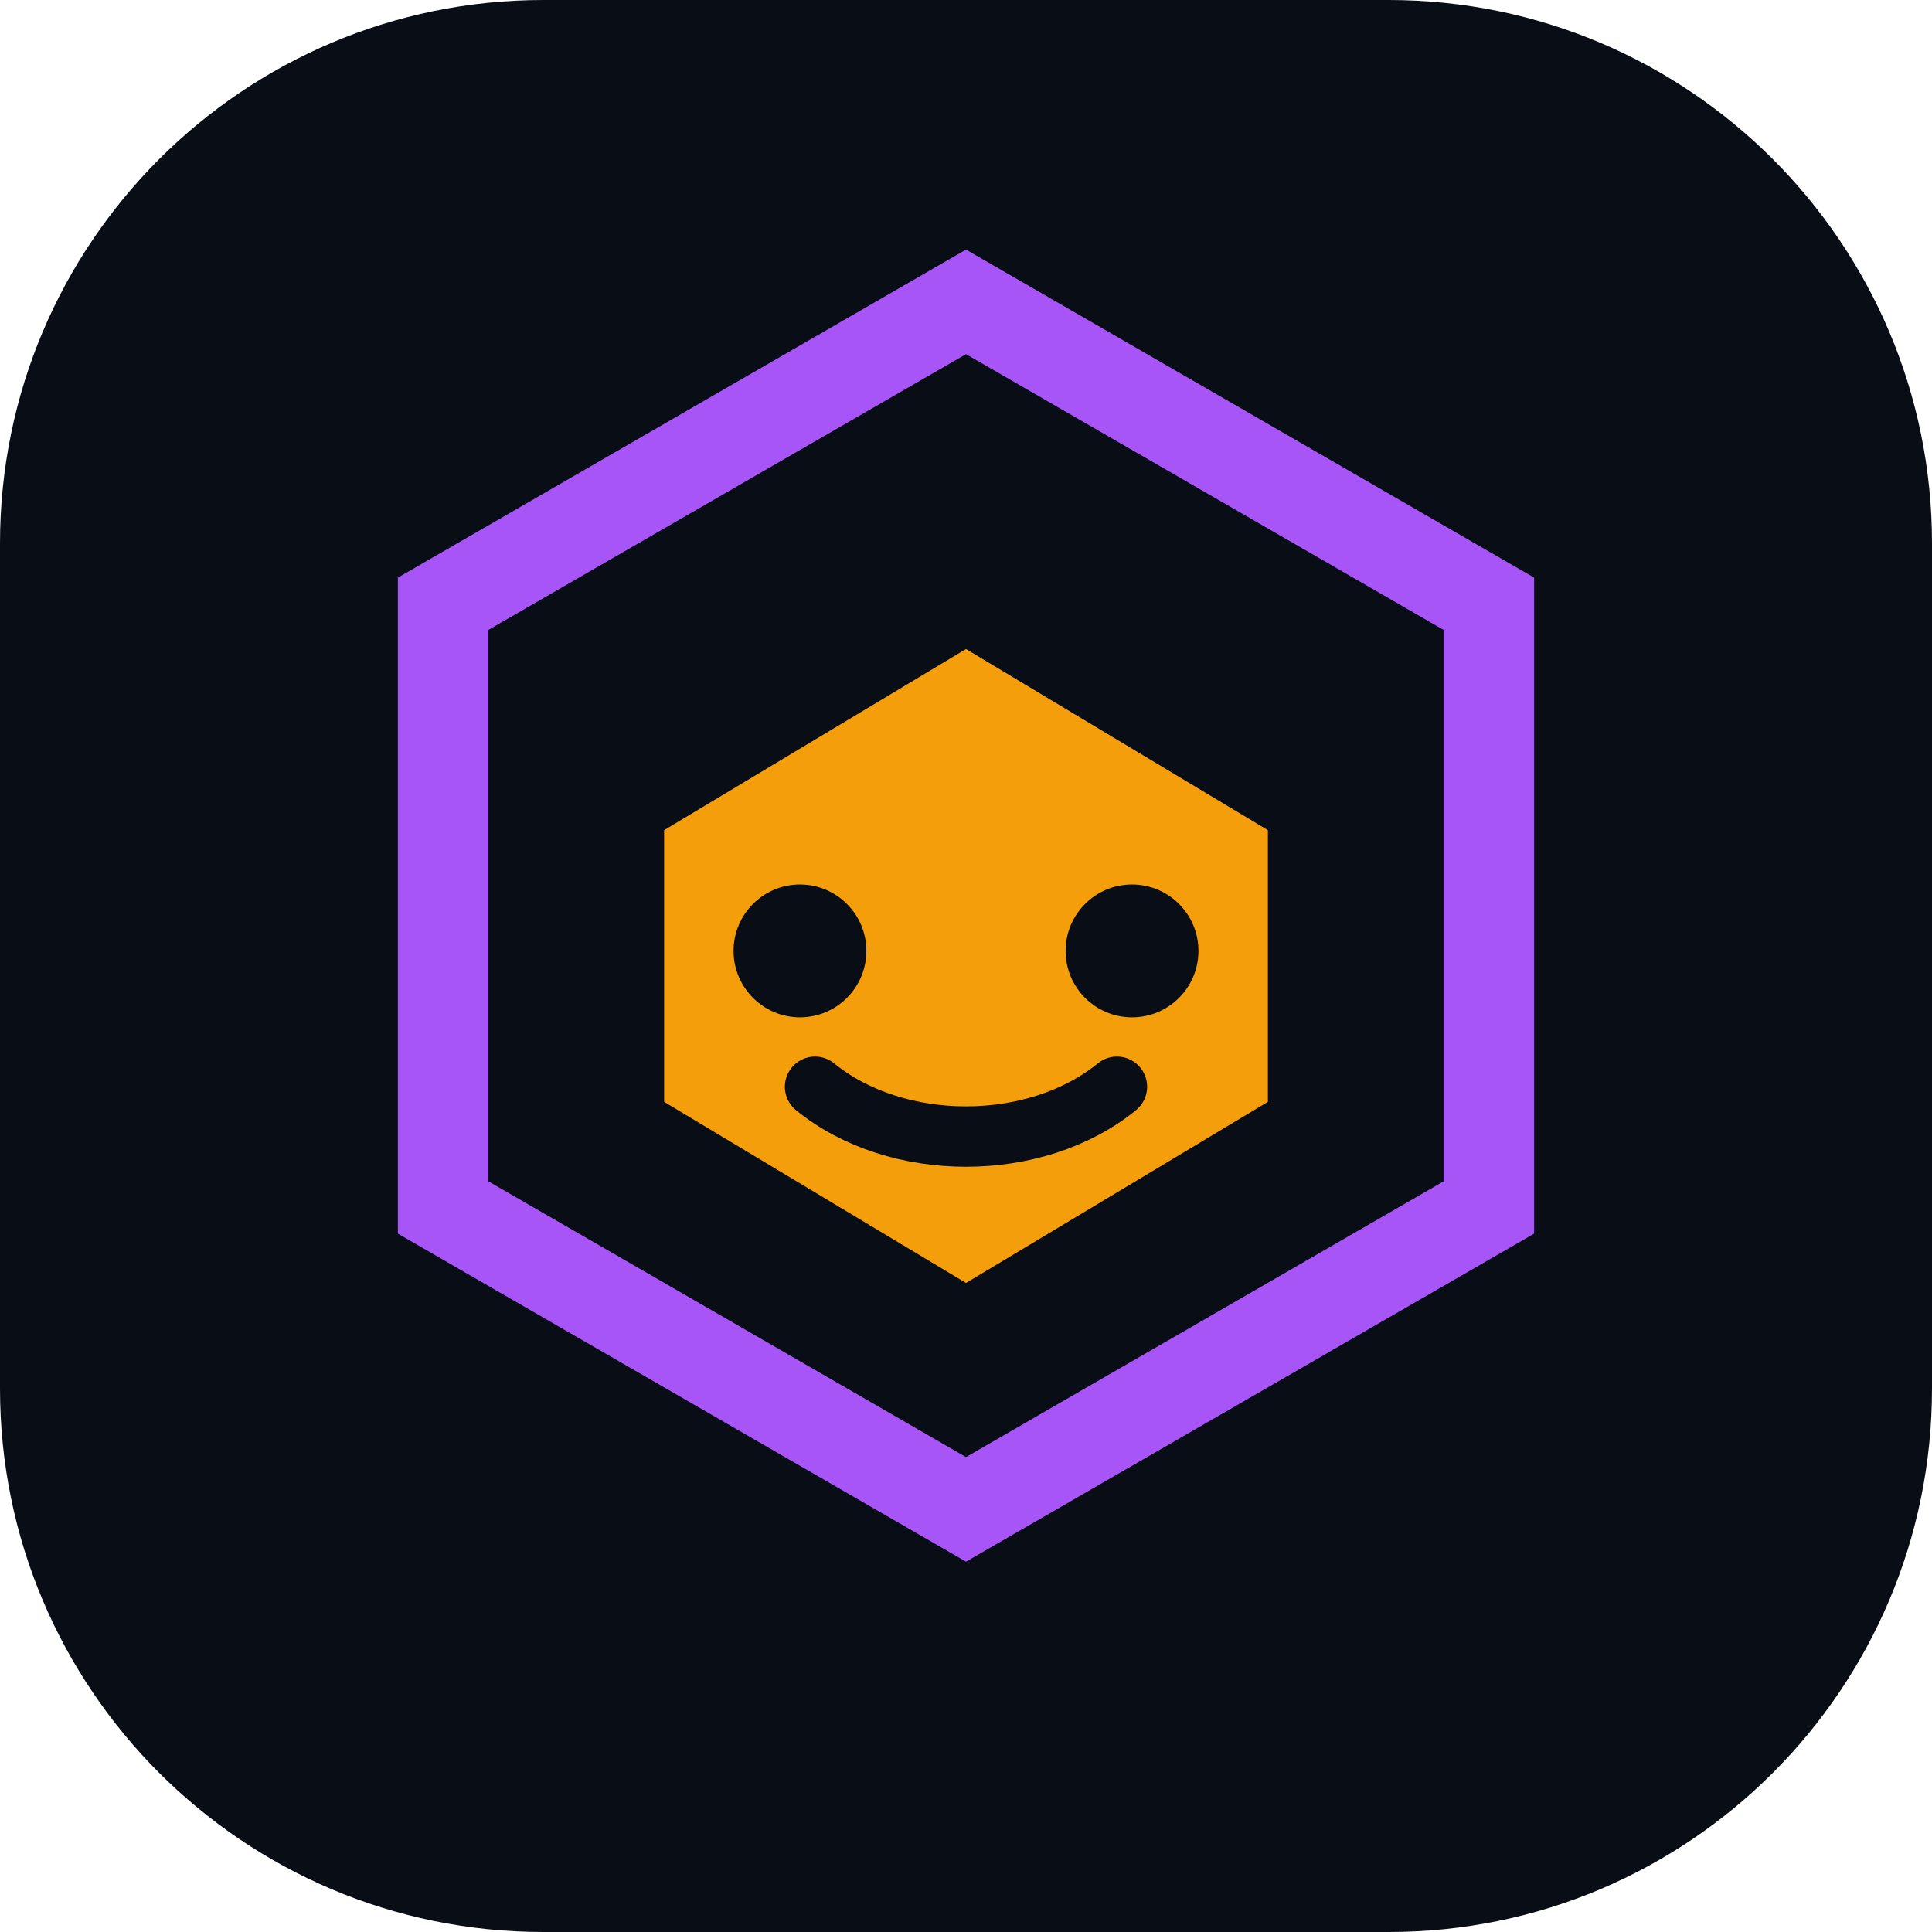
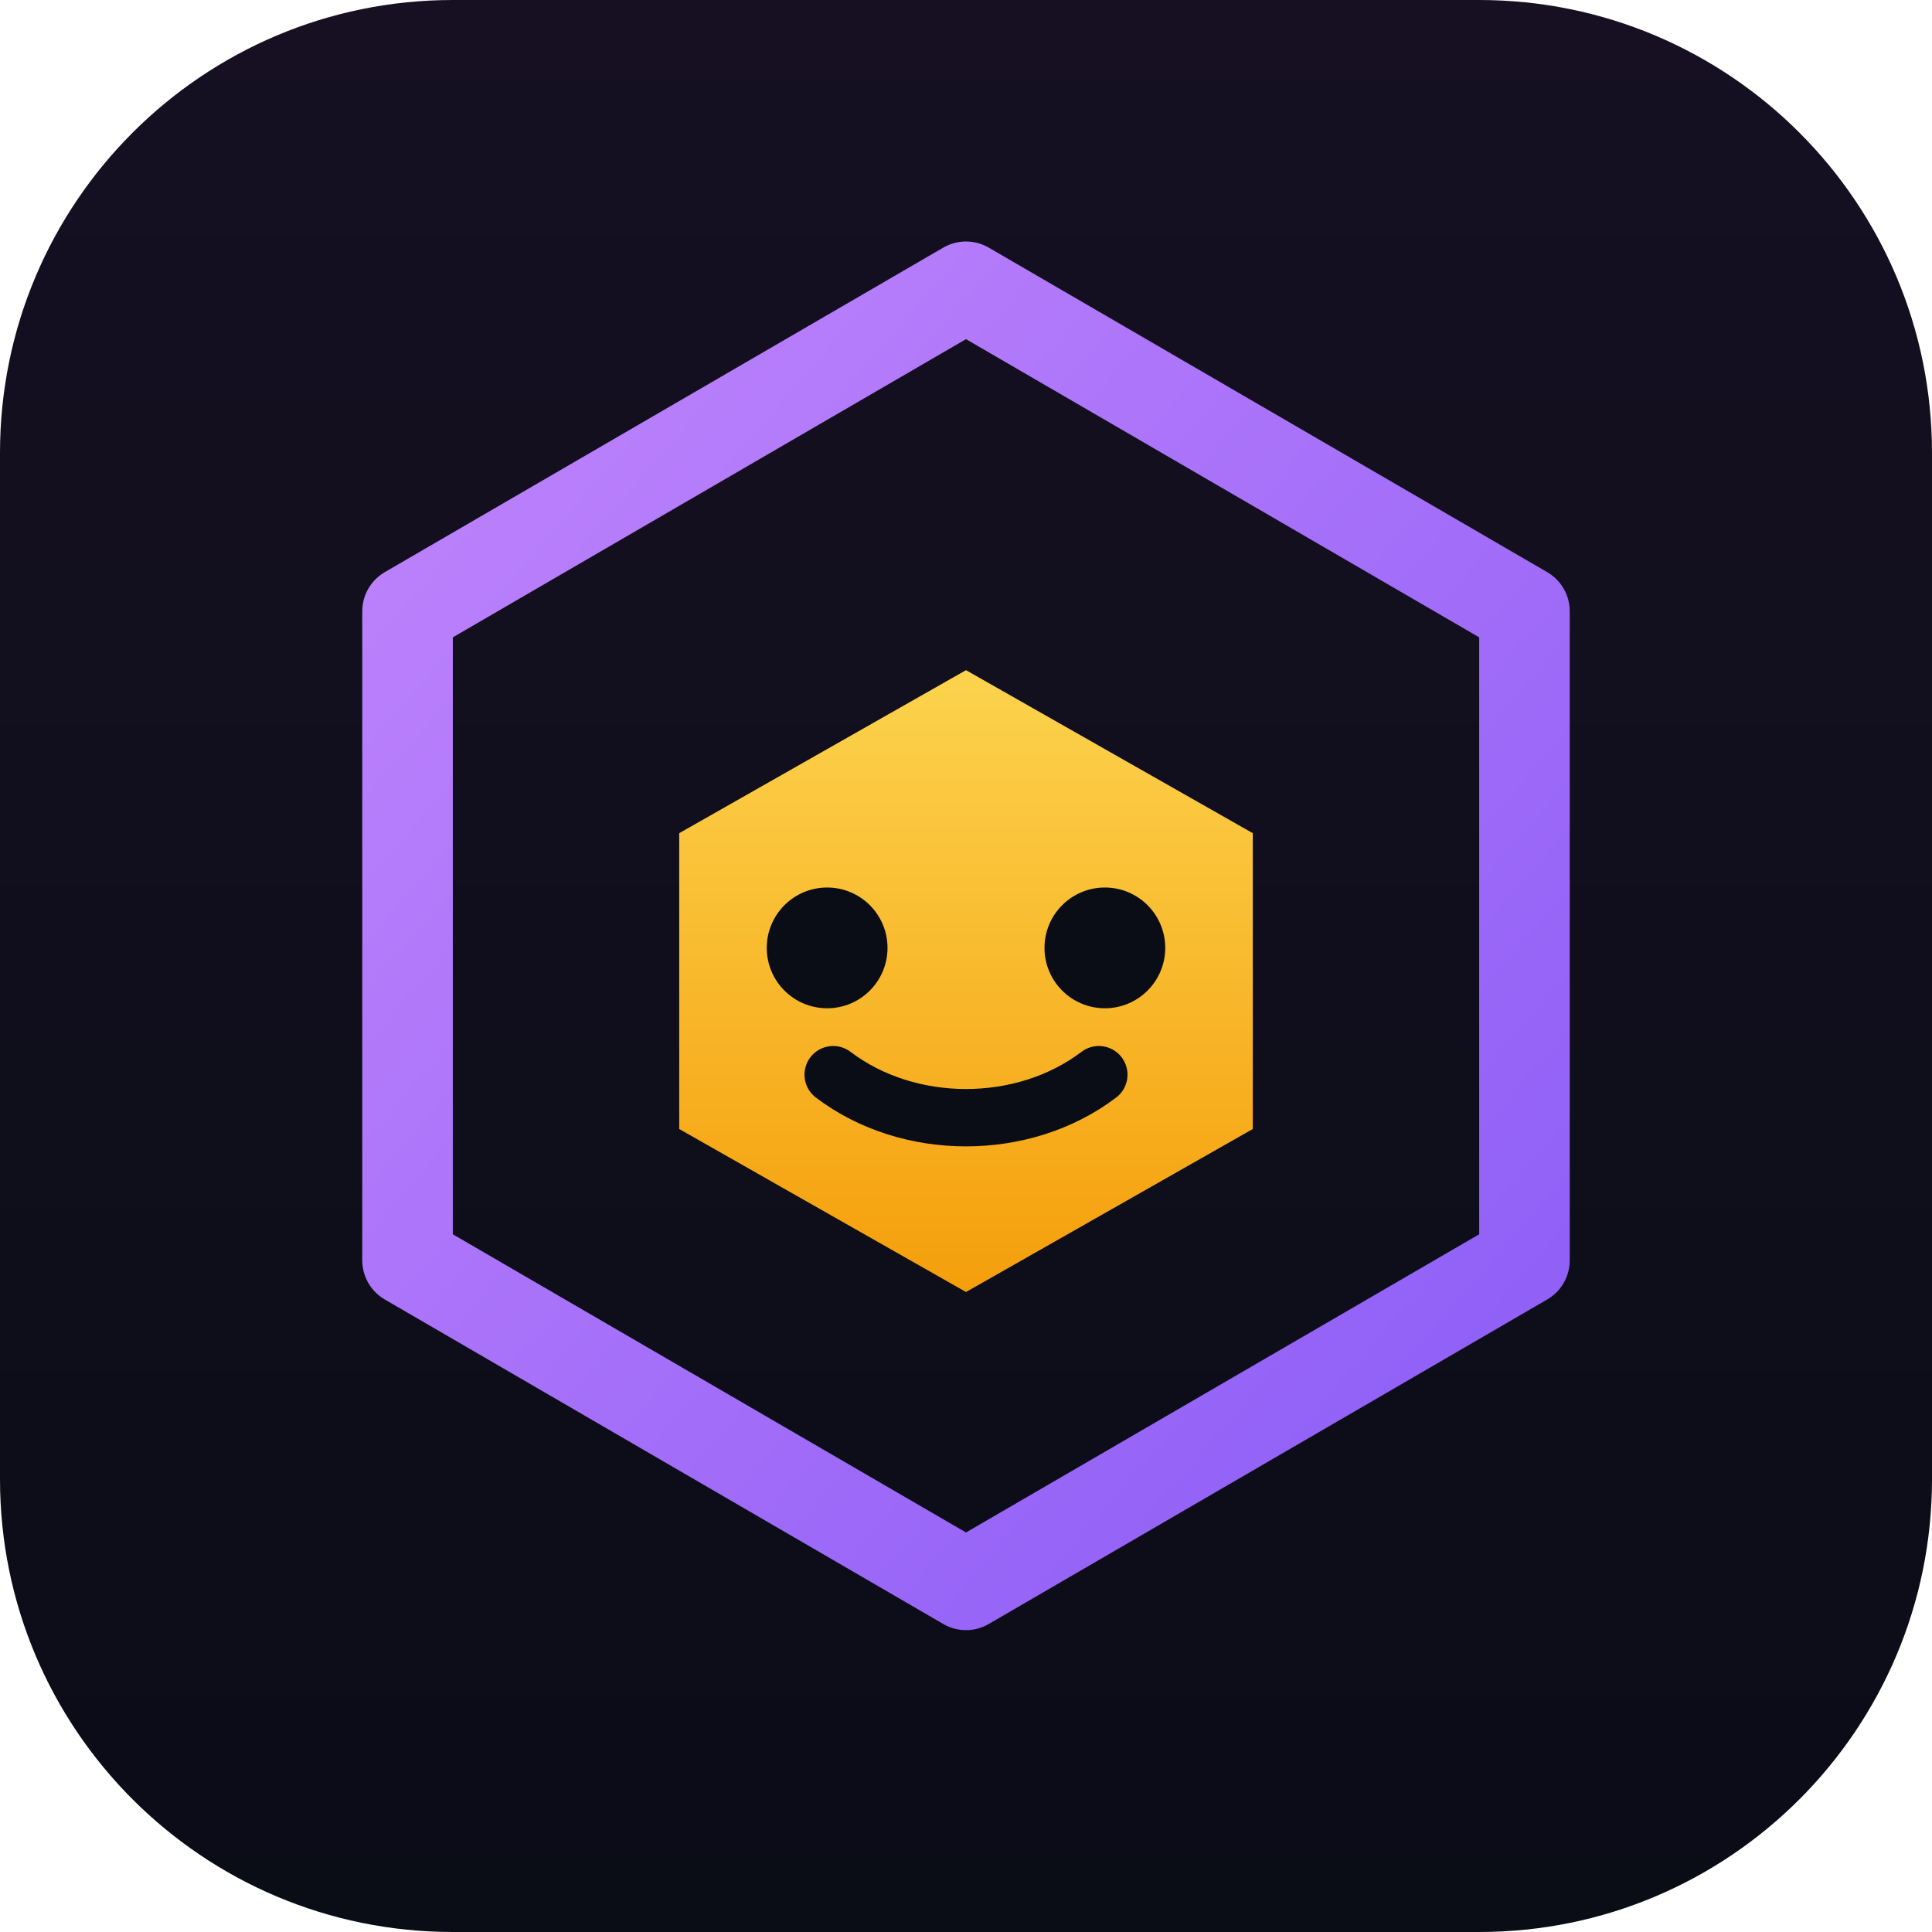
<svg xmlns="http://www.w3.org/2000/svg" width="64" height="64" viewBox="0 0 64 64" fill="none">
-   <rect width="64" height="64" rx="18" fill="#090D16" />
-   <path d="M32 10L49.32 20V40L32 50L14.68 40V20L32 10Z" stroke="#A855F7" stroke-width="3" />
-   <path d="M22 27.5L32 21.5L42 27.5V36.5L32 42.5L22 36.5V27.5Z" fill="#F59E0B" />
-   <circle cx="26.5" cy="31.5" r="2.2" fill="#090D16" />
-   <circle cx="37.5" cy="31.5" r="2.2" fill="#090D16" />
-   <path d="M27 36C29.7 38.2 34.3 38.2 37 36" stroke="#090D16" stroke-width="2" stroke-linecap="round" />
+   <defs>
+     <linearGradient id="bg" x1="0" y1="0" x2="0" y2="1">
+       <stop offset="0" stop-color="#161022" />
+       <stop offset="1" stop-color="#0A0C16" />
+     </linearGradient>
+     <linearGradient id="hive" x1="0" y1="0" x2="1" y2="1">
+       <stop offset="0" stop-color="#C084FC" />
+       <stop offset="1" stop-color="#8B5CF6" />
+     </linearGradient>
+     <linearGradient id="core" x1="0" y1="0" x2="0" y2="1">
+       <stop offset="0" stop-color="#FCD34D" />
+       <stop offset="1" stop-color="#F59E0B" />
+     </linearGradient>
+   </defs>
+   <rect width="64" height="64" rx="15" fill="url(#bg)" />
+   <path d="M32 9.5L50.5 20.25V41.75L32 52.5L13.5 41.75V20.25L32 9.5Z" stroke="url(#hive)" stroke-width="3" stroke-linejoin="round" />
+   <path d="M22.5 27.6L32 22.2L41.5 27.6V37.4L32 42.8L22.5 37.4V27.6Z" fill="url(#core)" />
+   <circle cx="27.4" cy="31.4" r="2" fill="#0A0C16" />
+   <circle cx="36.6" cy="31.4" r="2" fill="#0A0C16" />
+   <path d="M27.6 35.6C30.1 37.5 33.9 37.5 36.4 35.6" stroke="#0A0C16" stroke-width="1.9" stroke-linecap="round" />
</svg>
